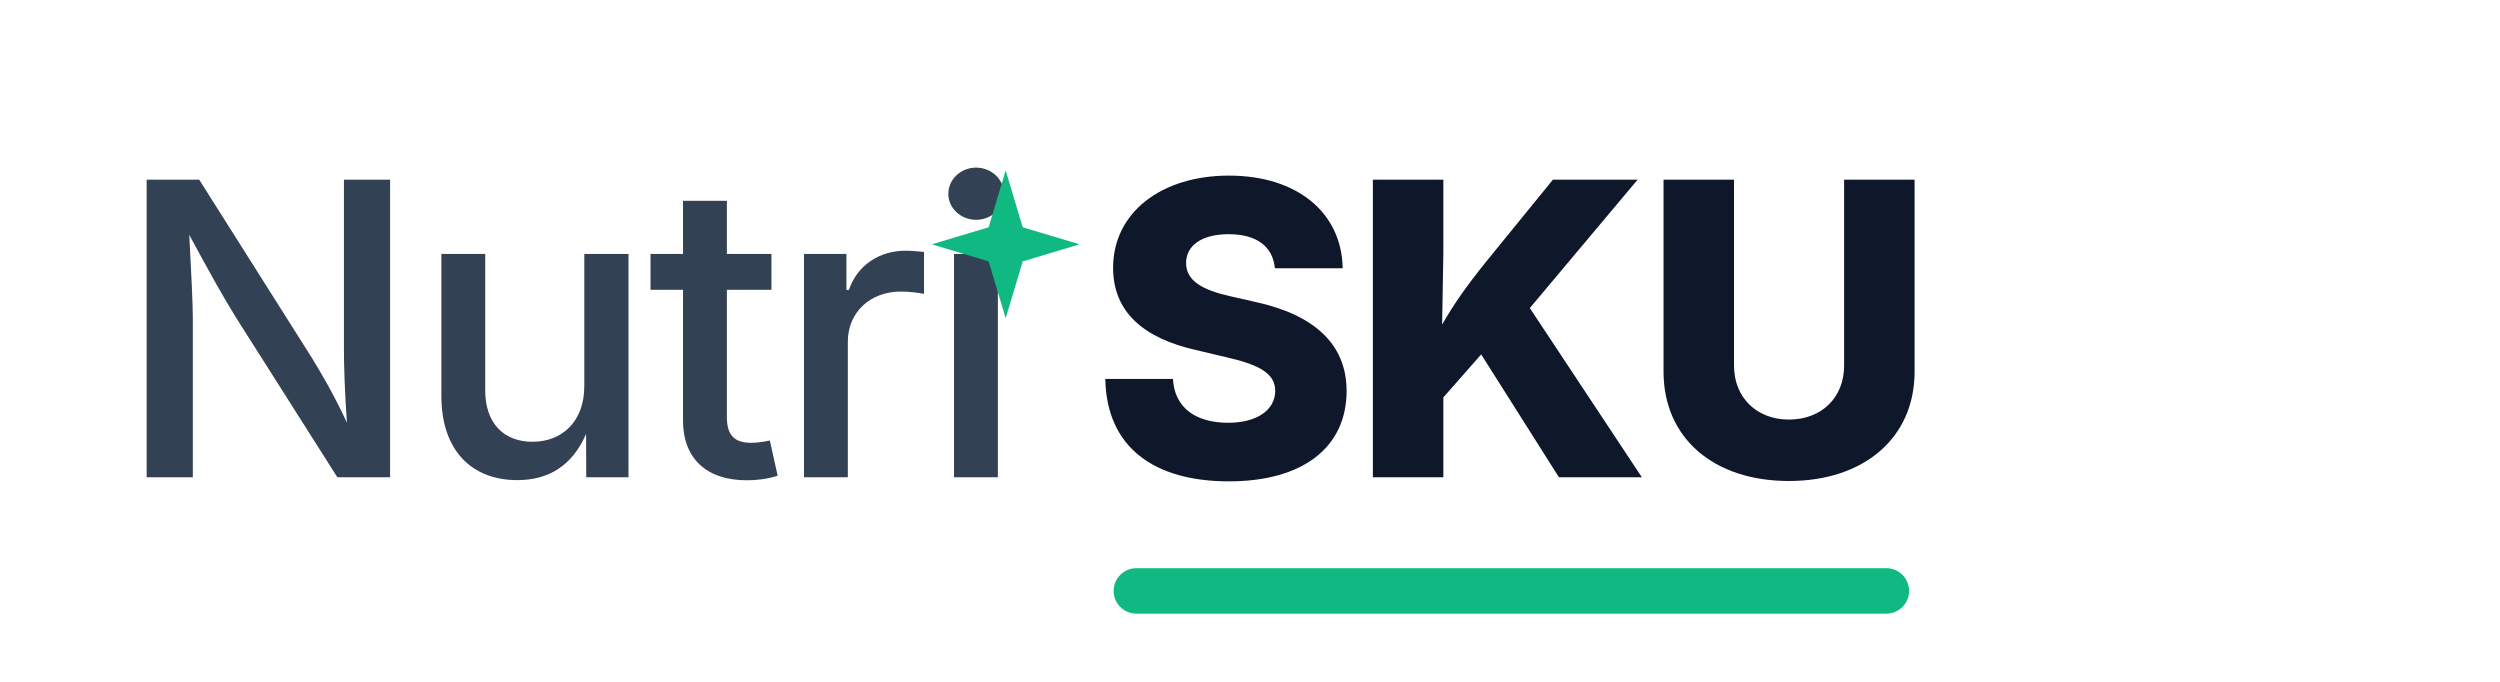
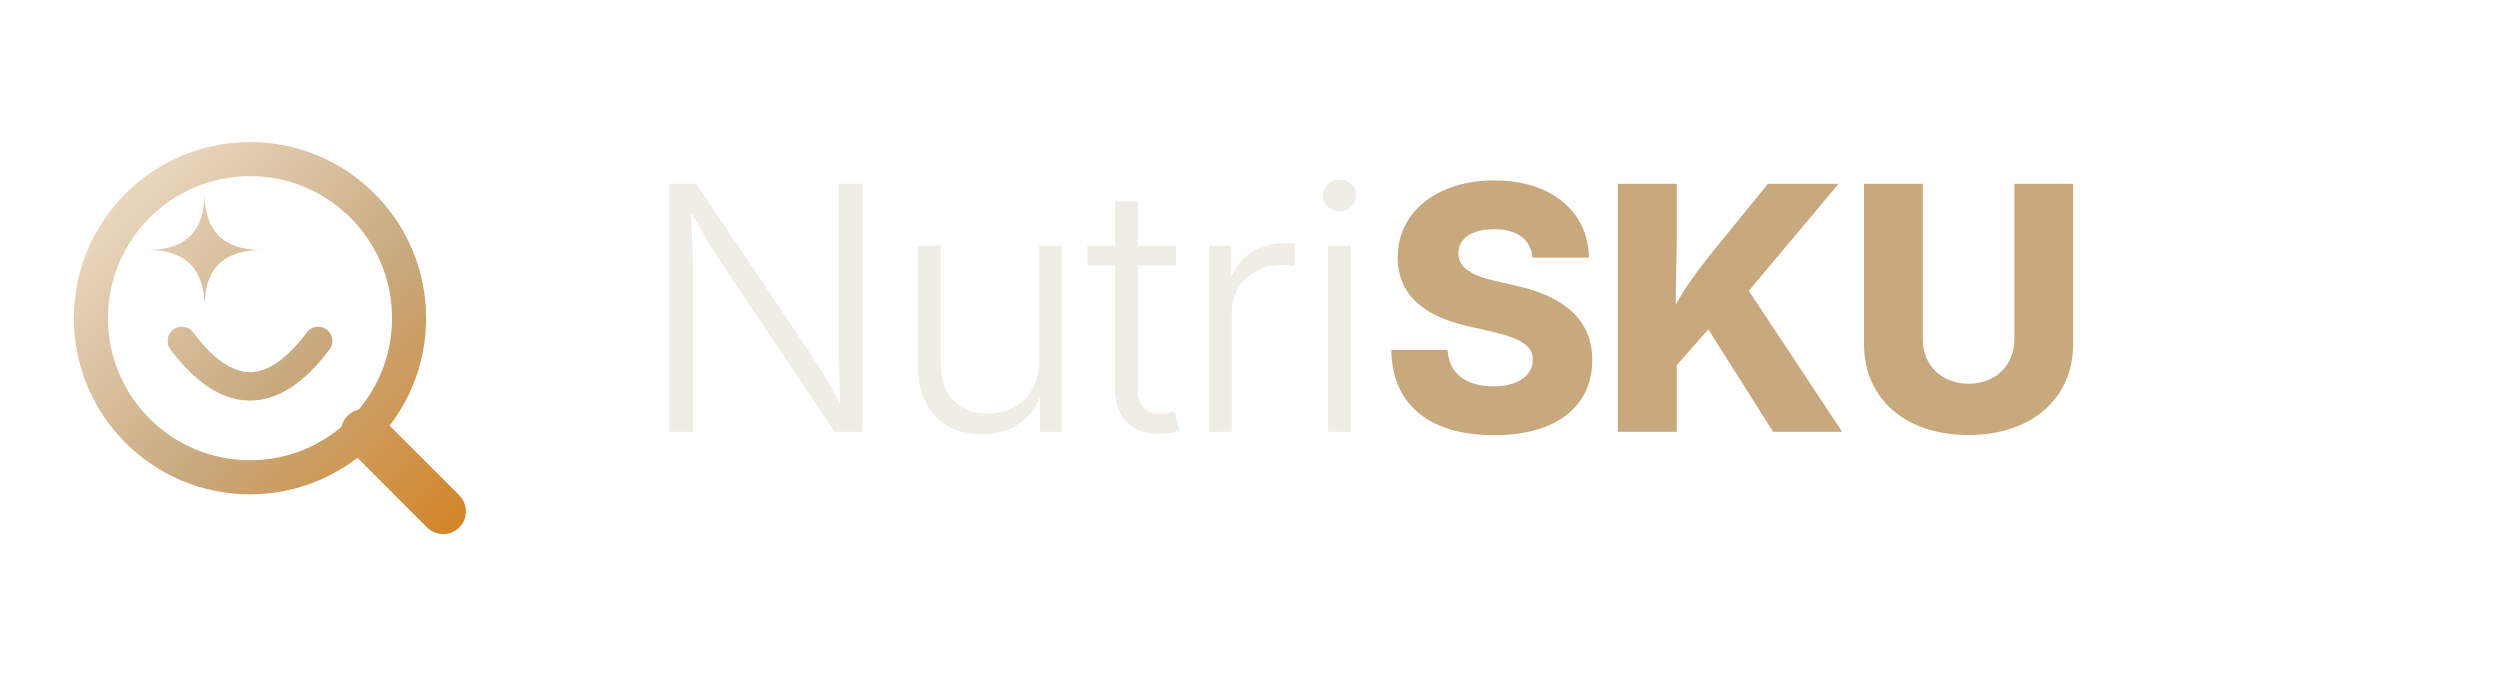
<svg xmlns="http://www.w3.org/2000/svg" width="220" height="60" viewBox="0 0 220 60" fill="none">
-   <text x="10" y="42" font-family="Inter, sans-serif" font-weight="500" font-size="36" fill="#334155" letter-spacing="-1">Nutri</text>
-   <text x="96" y="42" font-family="Inter, sans-serif" font-weight="800" font-size="36" fill="#0F172A" letter-spacing="-1">SKU</text>
-   <path d="M88.5 15L90 20L95 21.5L90 23L88.5 28L87 23L82 21.5L87 20L88.5 15Z" fill="#10B981" />
-   <rect x="98" y="50" width="70" height="4" rx="2" fill="#10B981" />
+   <defs>
+     <linearGradient id="goldGradient" x1="0" y1="0" x2="40" y2="40" gradientUnits="userSpaceOnUse">
+       <stop stop-color="#f5e6d3" />
+       <stop offset="0.5" stop-color="#c8a97e" />
+       <stop offset="1" stop-color="#d97706" />
+     </linearGradient>
+   </defs>
+   <g transform="translate(6, 12)">
+     <circle cx="16" cy="16" r="14" stroke="url(#goldGradient)" stroke-width="3" stroke-linecap="round" />
+     <path d="M 26 26 L 33 33" stroke="url(#goldGradient)" stroke-width="4" stroke-linecap="round" stroke-linejoin="round" />
+     <path d="M 10 18 Q 16 26 22 18" stroke="url(#goldGradient)" stroke-width="2.5" stroke-linecap="round" fill="none" />
+     <path d="M 12 5 Q 12 10 7 10 Q 12 10 12 15 Q 12 10 17 10 Q 12 10 12 5 Z" fill="url(#goldGradient)" />
+   </g>
+   <text x="56" y="38" font-family="Inter, system-ui, -apple-system, sans-serif" font-weight="300" font-size="30" fill="#f0ece6" letter-spacing="-0.5">Nutri<tspan fill="#c8a97e" font-weight="800">SKU</tspan>
+   </text>
</svg>
